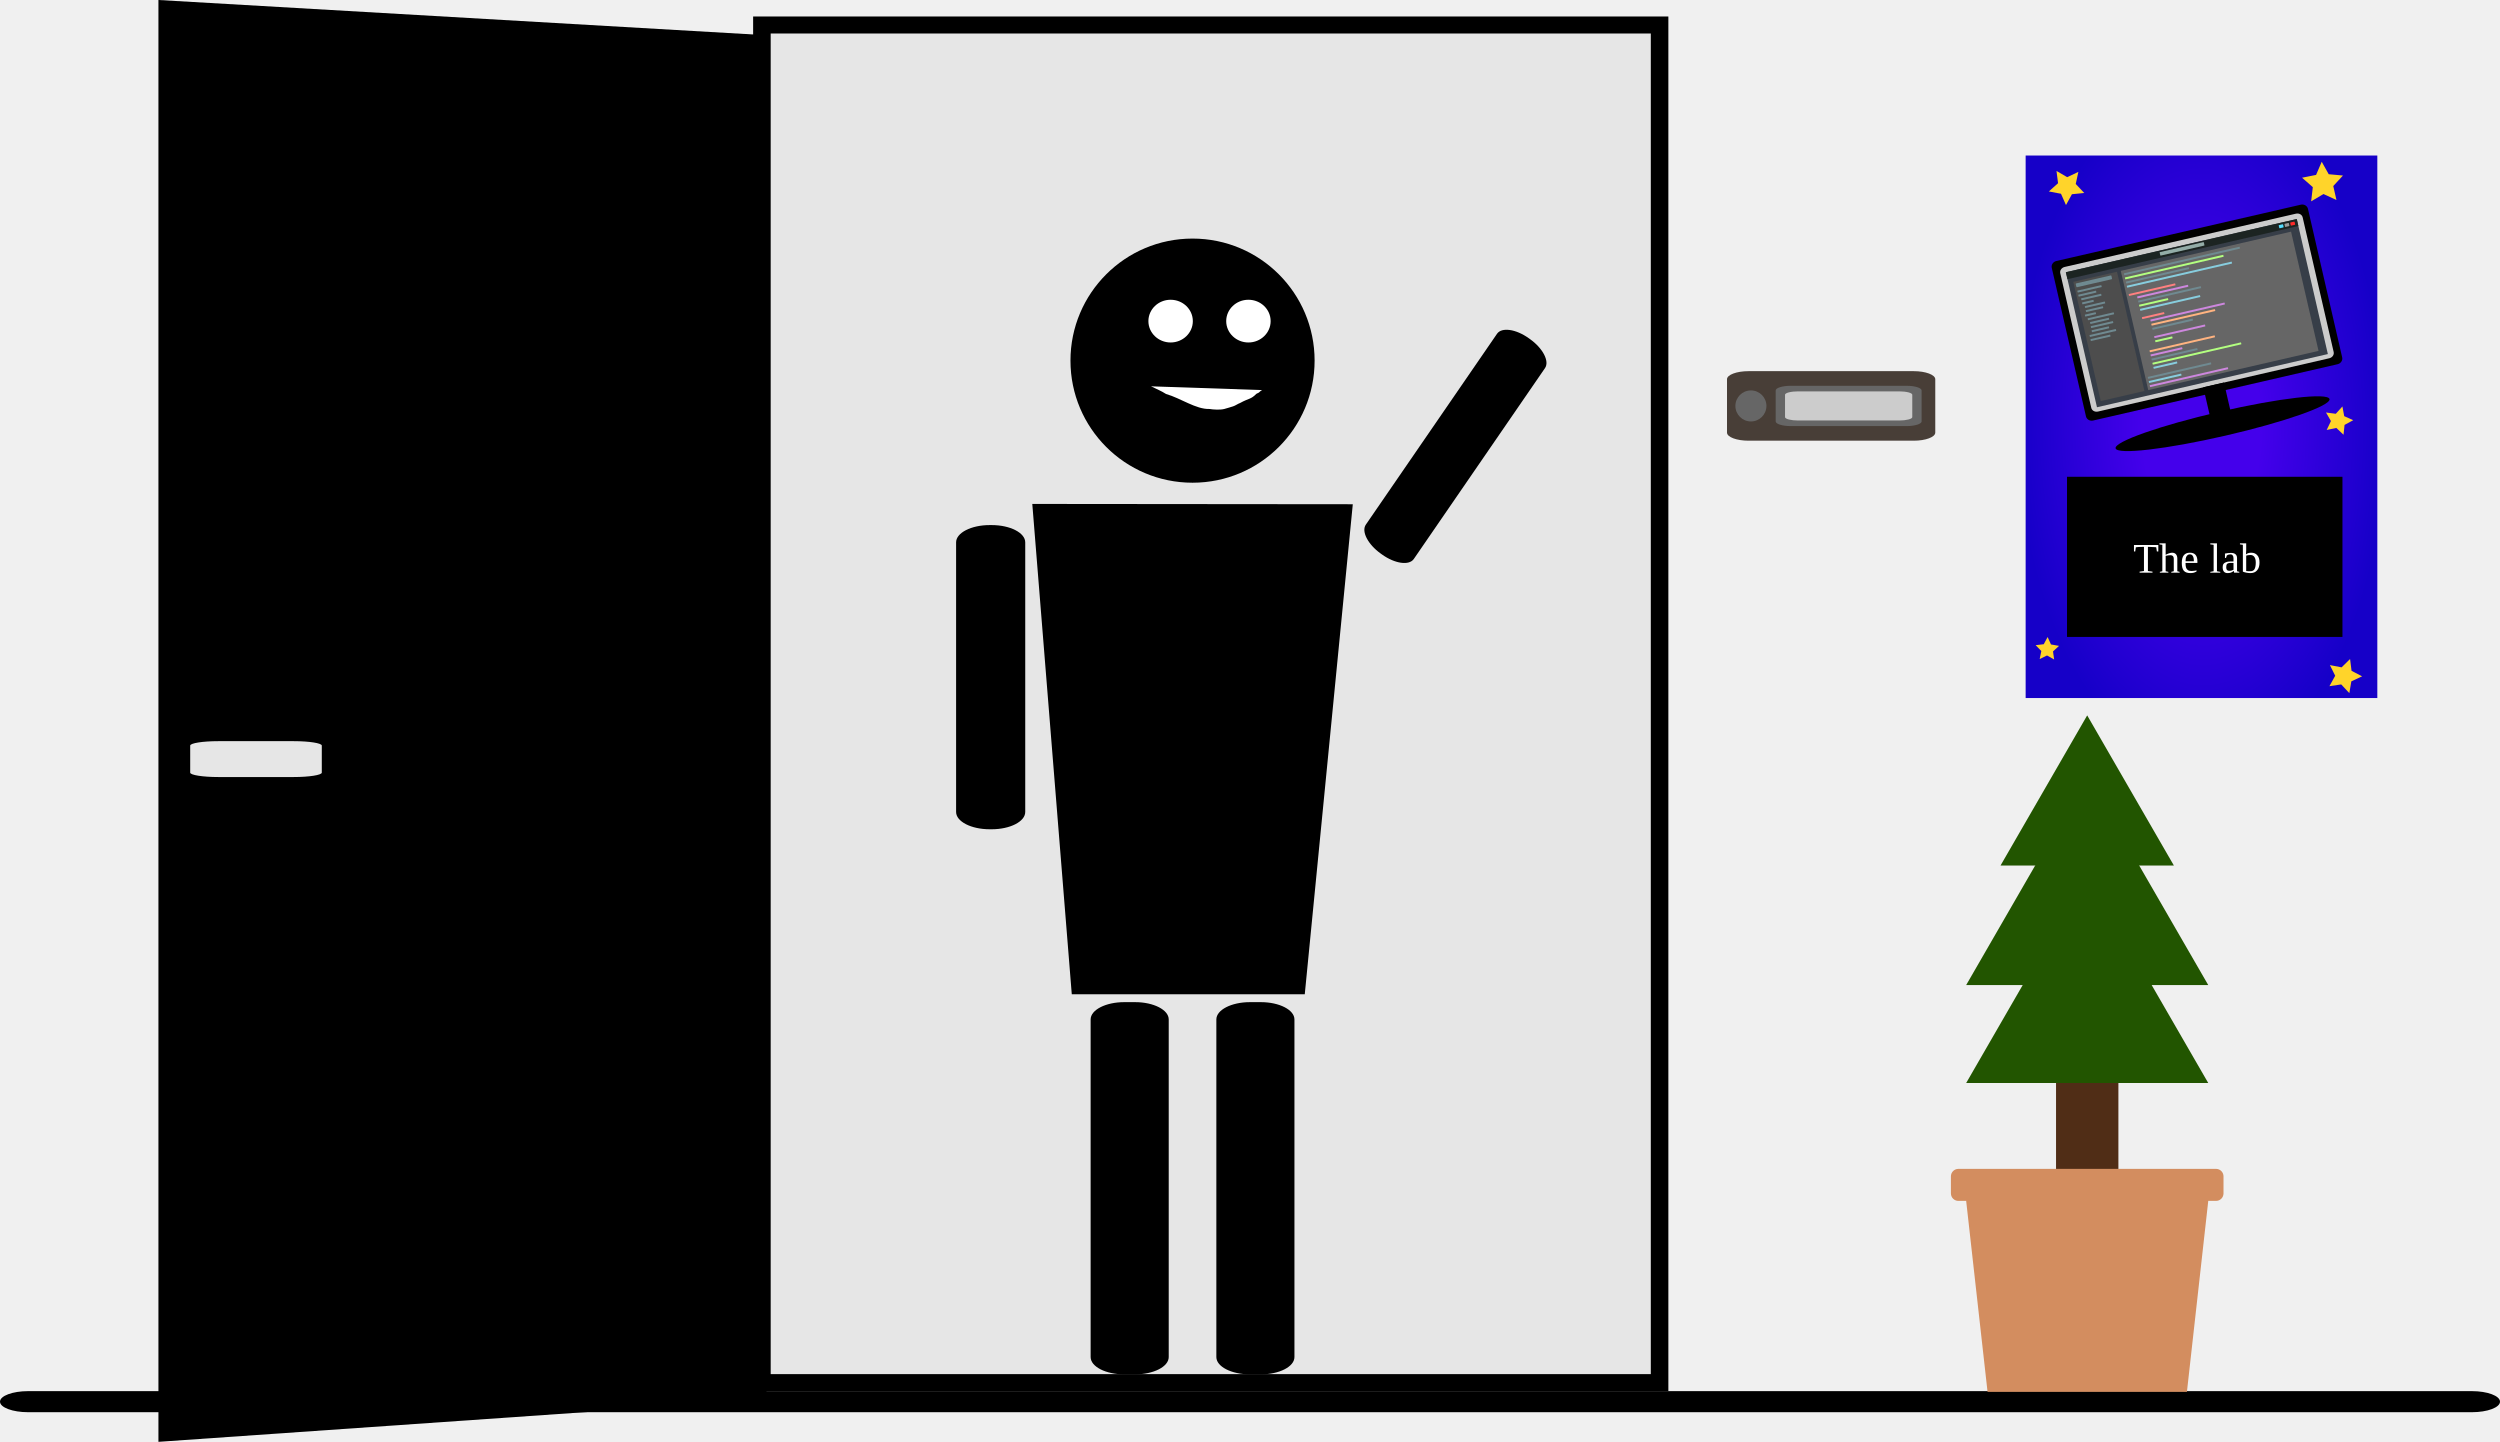
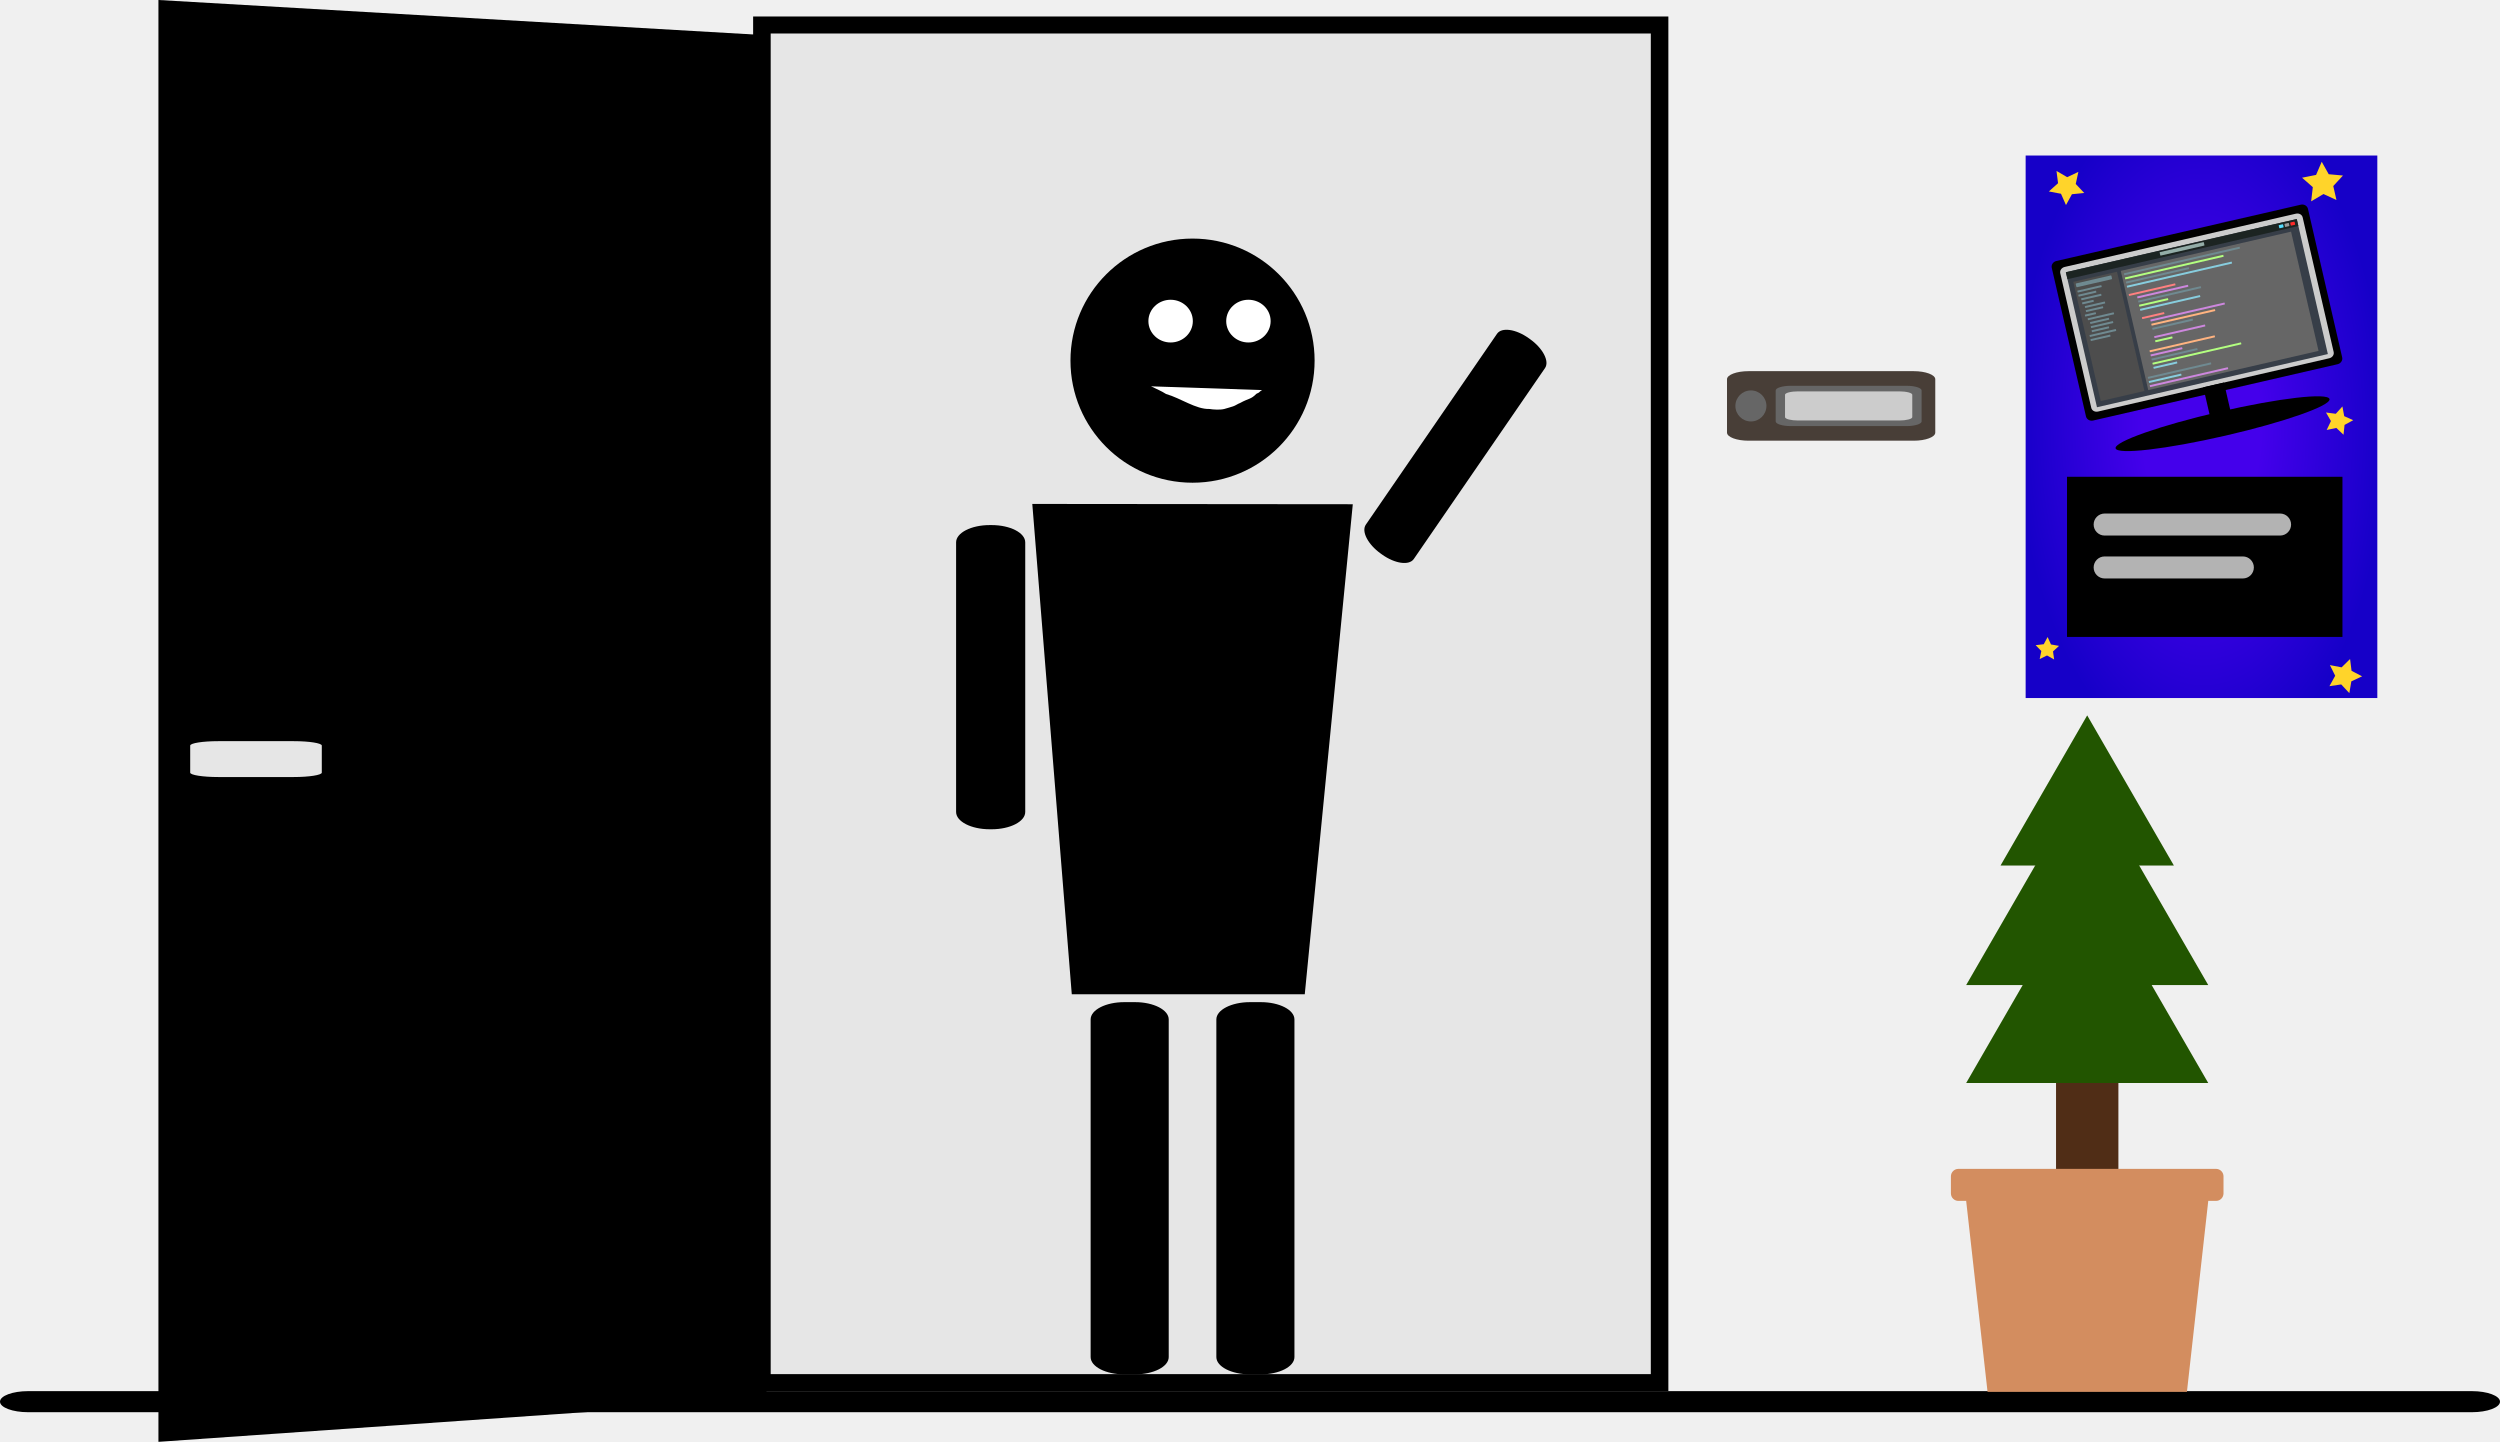
<svg xmlns="http://www.w3.org/2000/svg" xmlns:xlink="http://www.w3.org/1999/xlink" width="187.701mm" height="108.253mm" viewBox="0 0 187.701 108.253" version="1.1" id="svg5">
  <defs id="defs2">
    <linearGradient id="linearGradient925">
      <stop style="stop-color:#4400eb;stop-opacity:1;" offset="0.322" id="stop921" />
      <stop style="stop-color:#1600c8;stop-opacity:1;" offset="1" id="stop923" />
    </linearGradient>
    <radialGradient xlink:href="#linearGradient925" id="radialGradient929" cx="173.682" cy="45.315" fx="173.682" fy="45.315" r="13.202" gradientTransform="matrix(1.05136,-0.01152463,0.02127519,1.940876,-9.884341,-40.63458)" gradientUnits="userSpaceOnUse" />
  </defs>
  <g id="layer1" style="display:inline" transform="translate(-8.393759,-13.27202)">
    <rect style="fill:#000000;stroke-width:0.195" id="rect237" width="187.701" height="1.582" x="8.394" y="117.719" ry="0.791" rx="2.109" />
    <g id="g738">
      <rect style="fill:#e6e6e6;stroke-width:0.269" id="rect994" width="66.728" height="101.094" x="65.888" y="15.585" rx="2.156" ry="0.335" />
      <path id="rect239-3-6" style="display:inline;stroke-width:0.206" d="m 20.289,13.272 45.655,2.646 v 102.432 l -45.655,3.175 z" />
      <rect style="fill:#e6e6e6;stroke-width:0.171" id="rect506" width="9.88" height="2.693" x="22.674" y="68.919" rx="2.109" ry="0.332" />
      <path id="rect239" style="fill:#000000;stroke-width:0.254" d="M 64.939,14.51 V 117.719 H 133.655 V 14.51 Z m 1.318,1.277 H 132.337 V 116.442 H 66.257 Z" />
    </g>
    <g id="g940" style="display:inline">
      <rect style="fill:#483e37;stroke-width:0.203" id="rect740" width="15.637" height="5.221" x="138.058" y="41.139" rx="1.618" ry="0.607" />
      <rect style="fill:#666666;stroke-width:0.129" id="rect740-6" width="10.955" height="3.026" x="141.713" y="42.237" rx="1.134" ry="0.352" />
      <rect style="display:inline;fill:#cccccc;stroke-width:0.103" id="rect740-6-1" width="9.554" height="2.187" x="142.414" y="42.656" rx="0.989" ry="0.254" />
      <circle style="fill:#666666;stroke-width:0.203" id="path821" cx="139.853" cy="43.75" r="1.165" />
    </g>
    <g id="g991">
      <rect style="fill:#502d16;stroke-width:0.147" id="rect1152" width="4.682" height="7.207" x="162.762" y="94.079" rx="0.694" ry="0.177" />
      <path id="rect876" style="display:inline;fill:#d38d5f;stroke-width:0.211" d="m 155.432,101.031 c -0.312,0 -0.563,0.252 -0.563,0.564 v 1.277 c 0,0.312 0.251,0.564 0.563,0.564 h 0.582 l 1.606,14.339 h 14.969 l 1.602,-14.339 h 0.582 c 0.312,0 0.563,-0.251 0.563,-0.564 v -1.277 c 0,-0.312 -0.251,-0.564 -0.563,-0.564 z" />
      <path style="fill:#225500;stroke-width:0.265" id="path1295" d="m 156.541,79.151 -4.127,0 -4.126,0 2.063,-3.574 2.063,-3.574 2.063,3.574 z" transform="matrix(2.202163,0,0,2.202163,-170.5397,-79.71938)" />
      <path style="display:inline;fill:#225500;stroke-width:0.265" id="path1295-2" d="m 156.541,79.151 -4.127,0 -4.126,0 2.063,-3.574 2.063,-3.574 2.063,3.574 z" transform="matrix(2.202163,0,0,2.202163,-170.5397,-87.07334)" />
      <path style="display:inline;fill:#225500;stroke-width:0.265" id="path1295-2-0" d="m 156.541,79.151 -4.127,0 -4.126,0 2.063,-3.574 2.063,-3.574 2.063,3.574 z" transform="matrix(1.577115,0,0,1.577115,-75.27325,-46.57385)" />
    </g>
    <g id="g2190">
      <rect style="fill:url(#radialGradient929);fill-opacity:1;stroke-width:0.265" id="rect875" width="26.404" height="40.732" x="160.48" y="24.949" rx="0" ry="0" />
      <g id="layer1-3" style="display:inline" transform="matrix(0.2647294,-0.06098791,0.06098791,0.2647294,159.0771,29.32366)">
        <g id="g360">
          <rect style="fill:#000000;stroke-width:0.152" id="rect111" width="72.66" height="45.246" x="8.711" y="15.779" rx="1.664" ry="1.561" />
          <rect style="fill:#cccccc;stroke-width:0.14" id="rect111-3" width="68.747" height="41.011" x="10.667" y="17.897" rx="1.574" ry="1.415" />
          <rect style="fill:#000000;stroke-width:0.192" id="rect300" width="5.859" height="9.52" x="42.111" y="58.907" rx="0" ry="0" />
          <ellipse style="fill:#000000;stroke-width:0.186" id="path354" cx="45.041" cy="69.907" rx="30.333" ry="3.398" />
        </g>
        <g id="g730">
          <rect style="display:inline;fill:#373e48;stroke-width:0.265" id="rect387-6" width="65.481" height="38.298" x="12.239" y="19.389" rx="0" ry="0" />
          <g id="g789" style="display:inline">
            <rect style="display:inline;fill:#1c2422;stroke-width:0.06" id="rect387" width="65.481" height="1.98" x="12.239" y="19.389" rx="0" ry="0" />
            <rect style="fill:#ff2a2a;stroke-width:0.249" id="rect785" width="1.241" height="0.896" x="75.718" y="19.931" ry="0.12" />
            <rect style="display:inline;fill:#999999;stroke-width:0.249" id="rect785-7" width="1.241" height="0.896" x="74.087" y="19.931" ry="0.12" />
            <rect style="display:inline;fill:#55ddff;stroke-width:0.249" id="rect785-7-5" width="1.241" height="0.896" x="72.456" y="19.924" ry="0.12" />
            <rect style="fill:#93aca7;stroke-width:0.265" id="rect955" width="12.529" height="0.985" x="38.715" y="19.813" ry="0.12" />
          </g>
          <g id="g1200">
            <rect style="fill:#4d4d4d;stroke-width:0.265" id="rect1061" width="12.39" height="33.811" x="13.643" y="22.438" />
            <rect style="fill:#6f8a91;stroke-width:0.265" id="rect1196" width="10.116" height="1.072" x="14.163" y="23.044" ry="0.166" />
            <g id="g1258">
              <rect style="display:inline;fill:#6f8a91;stroke-width:0.155" id="rect1196-5" width="6.817" height="0.546" x="14.168" y="25.063" ry="0.084" />
              <rect style="display:inline;fill:#6f8a91;stroke-width:0.133" id="rect1196-5-6" width="5.042" height="0.546" x="14.168" y="26.219" ry="0.084" />
              <rect style="display:inline;fill:#6f8a91;stroke-width:0.142" id="rect1196-5-6-2" width="5.698" height="0.546" x="14.698" y="27.375" ry="0.084" />
              <rect style="display:inline;fill:#6f8a91;stroke-width:0.107" id="rect1196-5-6-2-9" width="3.252" height="0.546" x="14.698" y="28.531" ry="0.084" />
              <rect style="display:inline;fill:#6f8a91;stroke-width:0.142" id="rect1196-5-6-2-9-1" width="5.687" height="0.546" x="15.227" y="29.687" ry="0.084" />
              <rect style="display:inline;fill:#6f8a91;stroke-width:0.131" id="rect1196-5-6-2-9-1-2" width="4.875" height="0.546" x="15.227" y="30.843" ry="0.084" />
              <rect style="display:inline;fill:#6f8a91;stroke-width:0.104" id="rect1196-5-6-2-9-1-2-7" width="3.087" height="0.546" x="14.698" y="31.999" ry="0.084" />
              <rect style="display:inline;fill:#6f8a91;stroke-width:0.14" id="rect1196-5-6-2-9-1-2-7-0" width="5.594" height="0.546" x="14.698" y="38.935" ry="0.084" />
              <rect style="display:inline;fill:#6f8a91;stroke-width:0.162" id="rect1196-5-6-2-9-1-2-7-0-9" width="7.414" height="0.546" x="15.227" y="33.155" ry="0.084" />
              <rect style="display:inline;fill:#6f8a91;stroke-width:0.137" id="rect1196-5-6-2-9-1-2-7-0-9-3" width="5.356" height="0.546" x="15.63" y="34.311" ry="0.084" />
              <rect style="display:inline;fill:#6f8a91;stroke-width:0.149" id="rect1196-5-6-2-9-1-2-7-0-9-3-6" width="6.292" height="0.546" x="15.587" y="35.467" ry="0.084" />
              <rect style="display:inline;fill:#6f8a91;stroke-width:0.131" id="rect1196-5-6-2-9-1-2-7-0-9-3-6-0" width="4.9" height="0.546" x="15.552" y="36.623" ry="0.084" />
              <rect style="display:inline;fill:#6f8a91;stroke-width:0.162" id="rect1196-5-6-2-9-1-2-7-0-9-3-6-0-6" width="7.47" height="0.546" x="14.698" y="37.779" ry="0.084" />
            </g>
          </g>
          <g id="g1627">
            <rect style="display:inline;fill:#666666;stroke-width:0.522" id="rect1061-3" width="48.291" height="33.811" x="27.115" y="22.438" />
            <g id="g1658" transform="translate(1.166802,1.363415)">
              <rect style="display:inline;fill:#6f8a91;stroke-width:0.251" id="rect1196-5-6-2-9-1-2-6" width="17.849" height="0.546" x="26.627" y="24.277" ry="0.084" />
              <rect style="display:inline;fill:#87cdde;stroke-width:0.324" id="rect1196-5-6-2-9-1-2-6-8" width="29.759" height="0.546" x="26.627" y="25.453" ry="0.084" />
              <rect style="display:inline;fill:#6f8a91;stroke-width:0.34" id="rect1196-5-6-2-9-1-2-6-7" width="32.822" height="0.546" x="26.627" y="21.927" ry="0.084" />
              <rect style="display:inline;fill:#b3ff80;stroke-width:0.314" id="rect1196-5-6-2-9-1-2-6-8-9" width="27.913" height="0.546" x="26.627" y="23.102" ry="0.084" />
              <rect style="display:inline;fill:#ff8080;stroke-width:0.215" id="rect1196-5-6-2-9-1-2-6-23" width="13.183" height="0.546" x="26.627" y="27.803" ry="0.084" />
              <rect style="display:inline;fill:#cd87de;stroke-width:0.225" id="rect1196-5-6-2-9-1-2-6-8-7" width="14.429" height="0.546" x="30.86" y="40.73" ry="0.084" />
              <rect style="display:inline;fill:#cd87de;stroke-width:0.225" id="rect1196-5-6-2-9-1-2-6-5" width="14.431" height="0.546" x="28.744" y="28.978" ry="0.084" />
              <rect style="display:inline;fill:#b3ff80;stroke-width:0.17" id="rect1196-5-6-2-9-1-2-6-28" width="8.21" height="0.546" x="28.744" y="31.329" ry="0.084" />
              <rect style="display:inline;fill:#cd87de;stroke-width:0.178" id="rect1196-5-6-2-9-1-2-6-8-97" width="8.976" height="0.546" x="28.744" y="45.431" ry="0.084" />
              <rect style="display:inline;fill:#b3ff80;stroke-width:0.298" id="rect1196-5-6-2-9-1-2-6-8-6" width="25.141" height="0.546" x="28.744" y="47.781" ry="0.084" />
              <rect style="display:inline;fill:#cd87de;stroke-width:0.272" id="rect1196-5-6-2-9-1-2-6-1" width="21.06" height="0.546" x="30.86" y="36.029" ry="0.084" />
              <rect style="display:inline;fill:#87cdde;stroke-width:0.154" id="rect1196-5-6-2-9-1-2-6-8-2" width="6.706" height="0.546" x="28.744" y="48.956" ry="0.084" />
              <rect style="display:inline;fill:#ffb380;stroke-width:0.252" id="rect1196-5-6-2-9-1-2-6-9" width="18.064" height="0.546" x="30.86" y="37.204" ry="0.084" />
              <rect style="display:inline;fill:#6f8a91;stroke-width:0.201" id="rect1196-5-6-2-9-1-2-6-19" width="11.474" height="0.546" x="30.86" y="38.38" ry="0.084" />
              <rect style="display:inline;fill:#b3ff80;stroke-width:0.131" id="rect1196-5-6-2-9-1-2-6-8-6-7" width="4.871" height="0.546" x="30.86" y="41.905" ry="0.084" />
              <rect style="display:inline;fill:#6f8a91;stroke-width:0.25" id="rect1196-5-6-2-9-1-2-6-1-8" width="17.785" height="0.546" x="28.744" y="30.153" ry="0.084" />
              <rect style="display:inline;fill:#ffb380;stroke-width:0.255" id="rect1196-5-6-2-9-1-2-6-8-2-4" width="18.475" height="0.546" x="28.744" y="44.256" ry="0.084" />
              <rect style="display:inline;fill:#87cdde;stroke-width:0.245" id="rect1196-5-6-2-9-1-2-6-9-5" width="17.018" height="0.546" x="28.744" y="32.504" ry="0.084" />
              <rect style="display:inline;fill:#6f8a91;stroke-width:0.214" id="rect1196-5-6-2-9-1-2-6-8-3-0" width="12.996" height="0.546" x="28.744" y="46.606" ry="0.084" />
              <rect style="display:inline;fill:#ff8080;stroke-width:0.149" id="rect1196-5-6-2-9-1-2-6-19-3" width="6.294" height="0.546" x="28.744" y="34.854" ry="0.084" />
              <rect style="display:inline;fill:#6f8a91;stroke-width:0.251" id="rect1196-5-6-2-9-1-2-6-8-4" width="17.91" height="0.546" x="26.627" y="51.307" ry="0.084" />
              <rect style="display:inline;fill:#87cdde;stroke-width:0.18" id="rect1196-5-6-2-9-1-2-6-8-3-6" width="9.204" height="0.546" x="26.627" y="52.482" ry="0.084" />
              <rect style="display:inline;fill:#cd87de;stroke-width:0.279" id="rect1196-5-6-2-9-1-2-6-8-4-1" width="22.164" height="0.546" x="26.627" y="53.657" ry="0.084" />
            </g>
          </g>
        </g>
      </g>
      <g id="g2826">
        <rect style="fill:#000000;stroke-width:0.265" id="rect2429" width="20.68" height="12.024" x="163.586" y="49.069" />
-         <text xml:space="preserve" style="font-size:3.175px;fill:#000000;stroke-width:0.265" x="168.55" y="56.271" id="text2485">
-           <tspan id="tspan2483" style="fill:#ffffff;stroke-width:0.265" x="168.55" y="56.271">The lab</tspan>
-         </text>
      </g>
      <g id="g2660" style="fill:#ffd42a">
        <path style="fill:#ffd42a;stroke-width:0.265" id="path2645" d="m 164.879,27.761 -0.924,0.094 -0.447,0.814 -0.375,-0.85 -0.912,-0.173 0.692,-0.619 -0.117,-0.921 0.802,0.467 0.84,-0.396 -0.196,0.908 z" />
        <path style="fill:#ffd42a;stroke-width:0.265" id="path2647" d="m 183.082,45.555 0.319,-0.67 -0.371,-0.643 0.736,0.097 0.497,-0.551 0.135,0.73 0.678,0.302 -0.652,0.354 -0.078,0.738 -0.539,-0.511 z" />
        <path style="fill:#ffd42a;stroke-width:0.265" id="path2649" d="m 183.815,28.288 -0.976,-0.448 -0.923,0.55 0.125,-1.067 -0.808,-0.708 1.053,-0.211 0.423,-0.988 0.526,0.937 1.07,0.097 -0.728,0.79 z" />
        <path style="fill:#ffd42a;stroke-width:0.265" id="path2651" d="m 162.619,62.788 -0.534,-0.303 -0.552,0.269 0.123,-0.602 -0.426,-0.442 0.61,-0.069 0.289,-0.542 0.254,0.559 0.605,0.107 -0.453,0.415 z" />
        <path style="fill:#ffd42a;stroke-width:0.265" id="path2653" d="m 183.323,63.207 0.878,0.17 0.638,-0.627 0.11,0.888 0.794,0.413 -0.811,0.379 -0.148,0.883 -0.611,-0.654 -0.885,0.132 0.433,-0.783 z" />
      </g>
+       <rect style="fill:#b3b3b3;stroke-width:0.204" id="rect329" width="14.825" height="1.654" x="165.585" y="51.828" ry="0.827" />
+       <rect style="display:inline;fill:#b3b3b3;stroke-width:0.184" id="rect329-7" width="12.03" height="1.654" x="165.585" y="55.05" ry="0.827" />
    </g>
  </g>
  <g id="layer2" style="display:inline" transform="translate(-8.393759,-11.68452)">
    <circle style="fill:#000000;stroke-width:0.265" id="path236" cx="97.93" cy="38.762" r="9.165" />
    <path id="rect449" style="display:inline;stroke-width:0.164" d="m 85.899,49.52 24.063,0.023 -3.606,36.789 H 88.863 Z" />
    <rect style="fill:#000000;stroke-width:0.268" id="rect452" width="5.863" height="27.946" x="99.718" y="86.926" ry="1.298" rx="2.523" />
    <rect style="fill:#000000;stroke-width:0.268" id="rect452-3" width="5.863" height="27.946" x="90.279" y="86.926" ry="1.298" rx="2.523" />
    <rect style="display:inline;fill:#000000;stroke-width:0.265" id="rect481" width="5.191" height="22.838" x="80.178" y="51.108" rx="2.523" ry="1.298" />
    <rect style="fill:#000000;stroke-width:0.227" id="rect481-6" width="4.429" height="19.62" x="-124.808" y="21.892" rx="2.153" ry="1.115" transform="matrix(-0.8133353,-0.5817952,0.566442,-0.8241016,0,0)" />
    <g id="g661" style="display:none">
      <ellipse style="fill:#ffffff;stroke-width:0.265" id="path589" cx="93.713" cy="34.755" rx="0.933" ry="0.884" />
      <ellipse style="fill:#ffffff;stroke-width:0.265" id="path591" cx="100.792" cy="36.16" rx="2.37" ry="1.778" />
      <path style="fill:#ffffff;stroke-width:0.265" d="m 90.843,38.907 c 0.133,0.153 0.203,0.344 0.327,0.505 0.266,0.344 0.489,0.538 0.806,0.856 0.024,0.024 0.781,0.792 0.79,0.801 0.122,0.114 0.259,0.21 0.382,0.323 0.127,0.118 0.239,0.252 0.366,0.371 0.229,0.216 0.739,0.623 0.94,0.796 0.158,0.136 0.303,0.288 0.466,0.418 0.168,0.134 0.358,0.238 0.526,0.371 0.159,0.126 0.3,0.274 0.454,0.406 0.399,0.341 0.789,0.613 1.274,0.814 0.132,0.054 0.487,0.184 0.63,0.206 0.092,0.014 0.187,0 0.28,0 0.113,0 0.227,0.014 0.339,0 0.399,-0.048 0.791,-0.246 1.156,-0.397 0.146,-0.06 0.297,-0.11 0.438,-0.182 0.171,-0.087 0.328,-0.198 0.493,-0.296 0.56,-0.33 0.436,-0.256 0.965,-0.542 0.206,-0.112 0.422,-0.207 0.619,-0.333 0.402,-0.256 0.747,-0.601 1.082,-0.937" id="path656" />
    </g>
    <g id="g661-6" style="display:inline" transform="translate(0.9209735,-0.5629503)">
      <ellipse style="fill:#ffffff;stroke-width:0.211" id="path591-6" cx="101.205" cy="36.357" rx="1.668" ry="1.604" />
      <ellipse style="display:inline;fill:#ffffff;stroke-width:0.211" id="path591-6-6" cx="95.363" cy="36.357" rx="1.668" ry="1.604" />
      <path style="display:inline;fill:#ffffff;stroke-width:0.265" d="m 94.815,40.69 c 0.403,0.202 0.783,0.351 1.125,0.575 1.12,0.321 2.243,1.159 3.265,1.126 0.295,0.05 0.798,0.077 1.1,0.002 0.222,-0.056 0.445,-0.134 0.664,-0.198 0.172,-0.05 0.361,-0.195 0.517,-0.247 0.72,-0.393 0.803,-0.258 1.245,-0.701 0.33,-0.142 0.113,-0.091 0.419,-0.275" id="path791" transform="translate(-0.9209735,0.5629503)" />
    </g>
  </g>
</svg>
